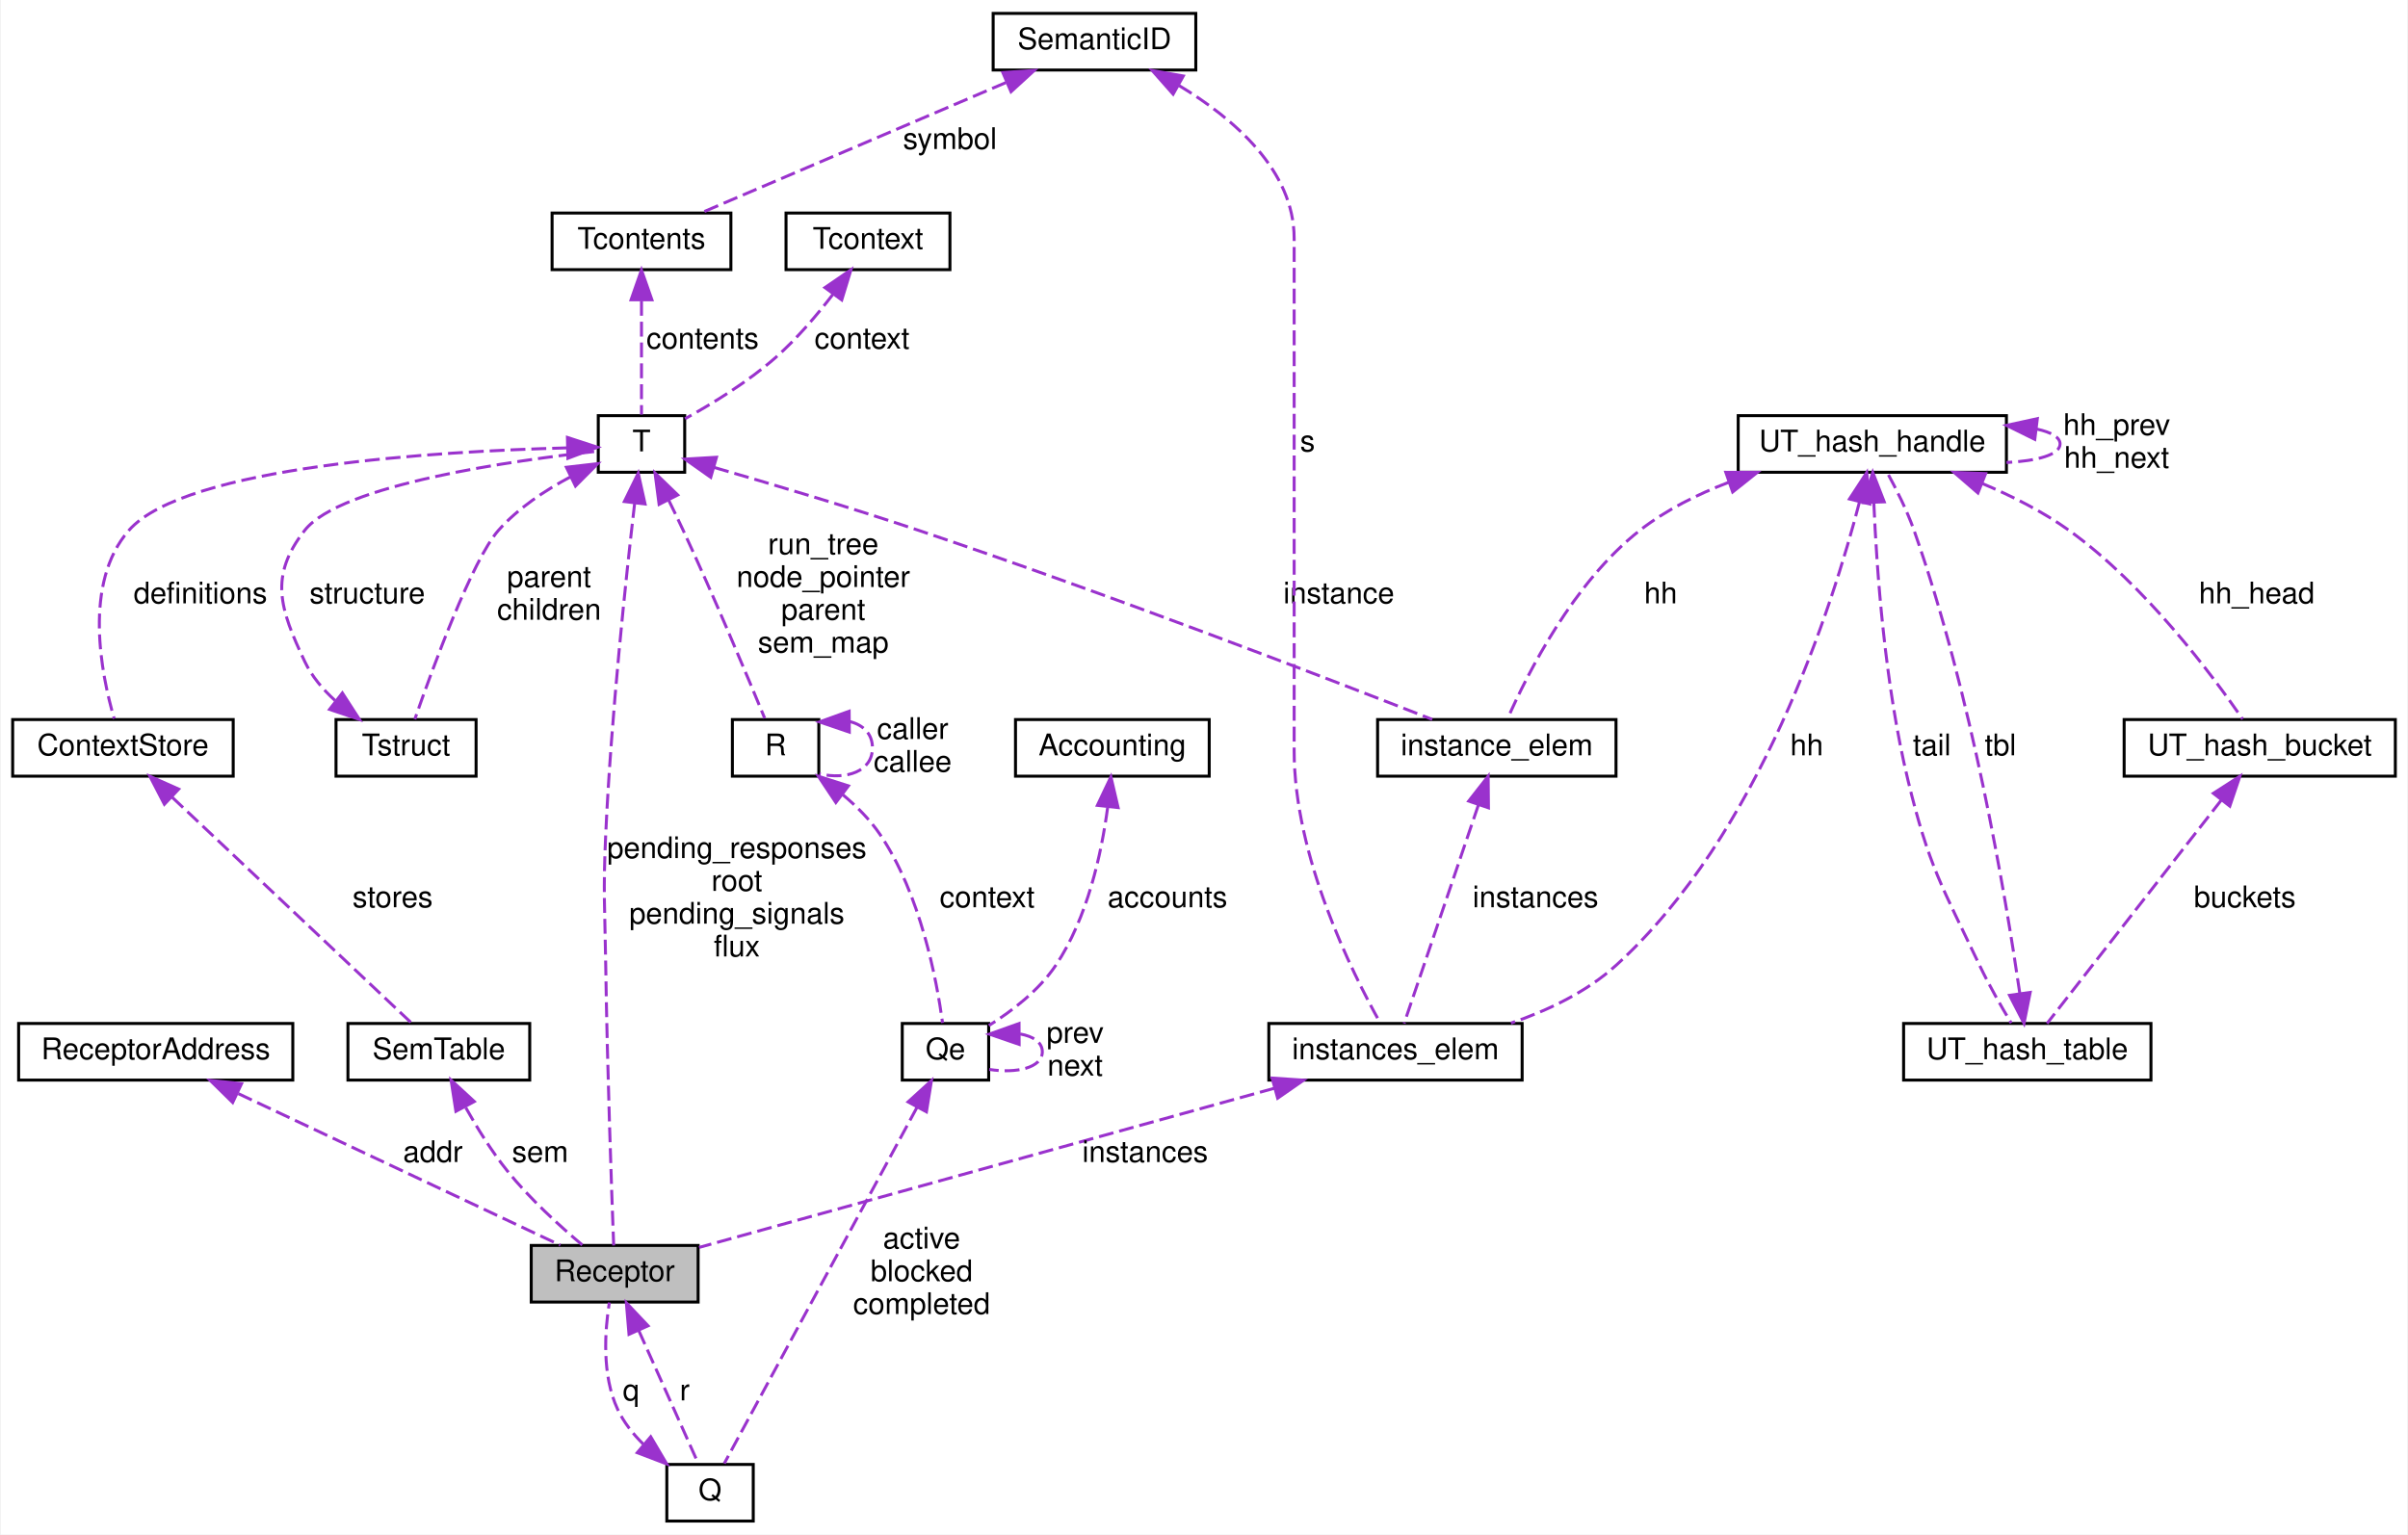
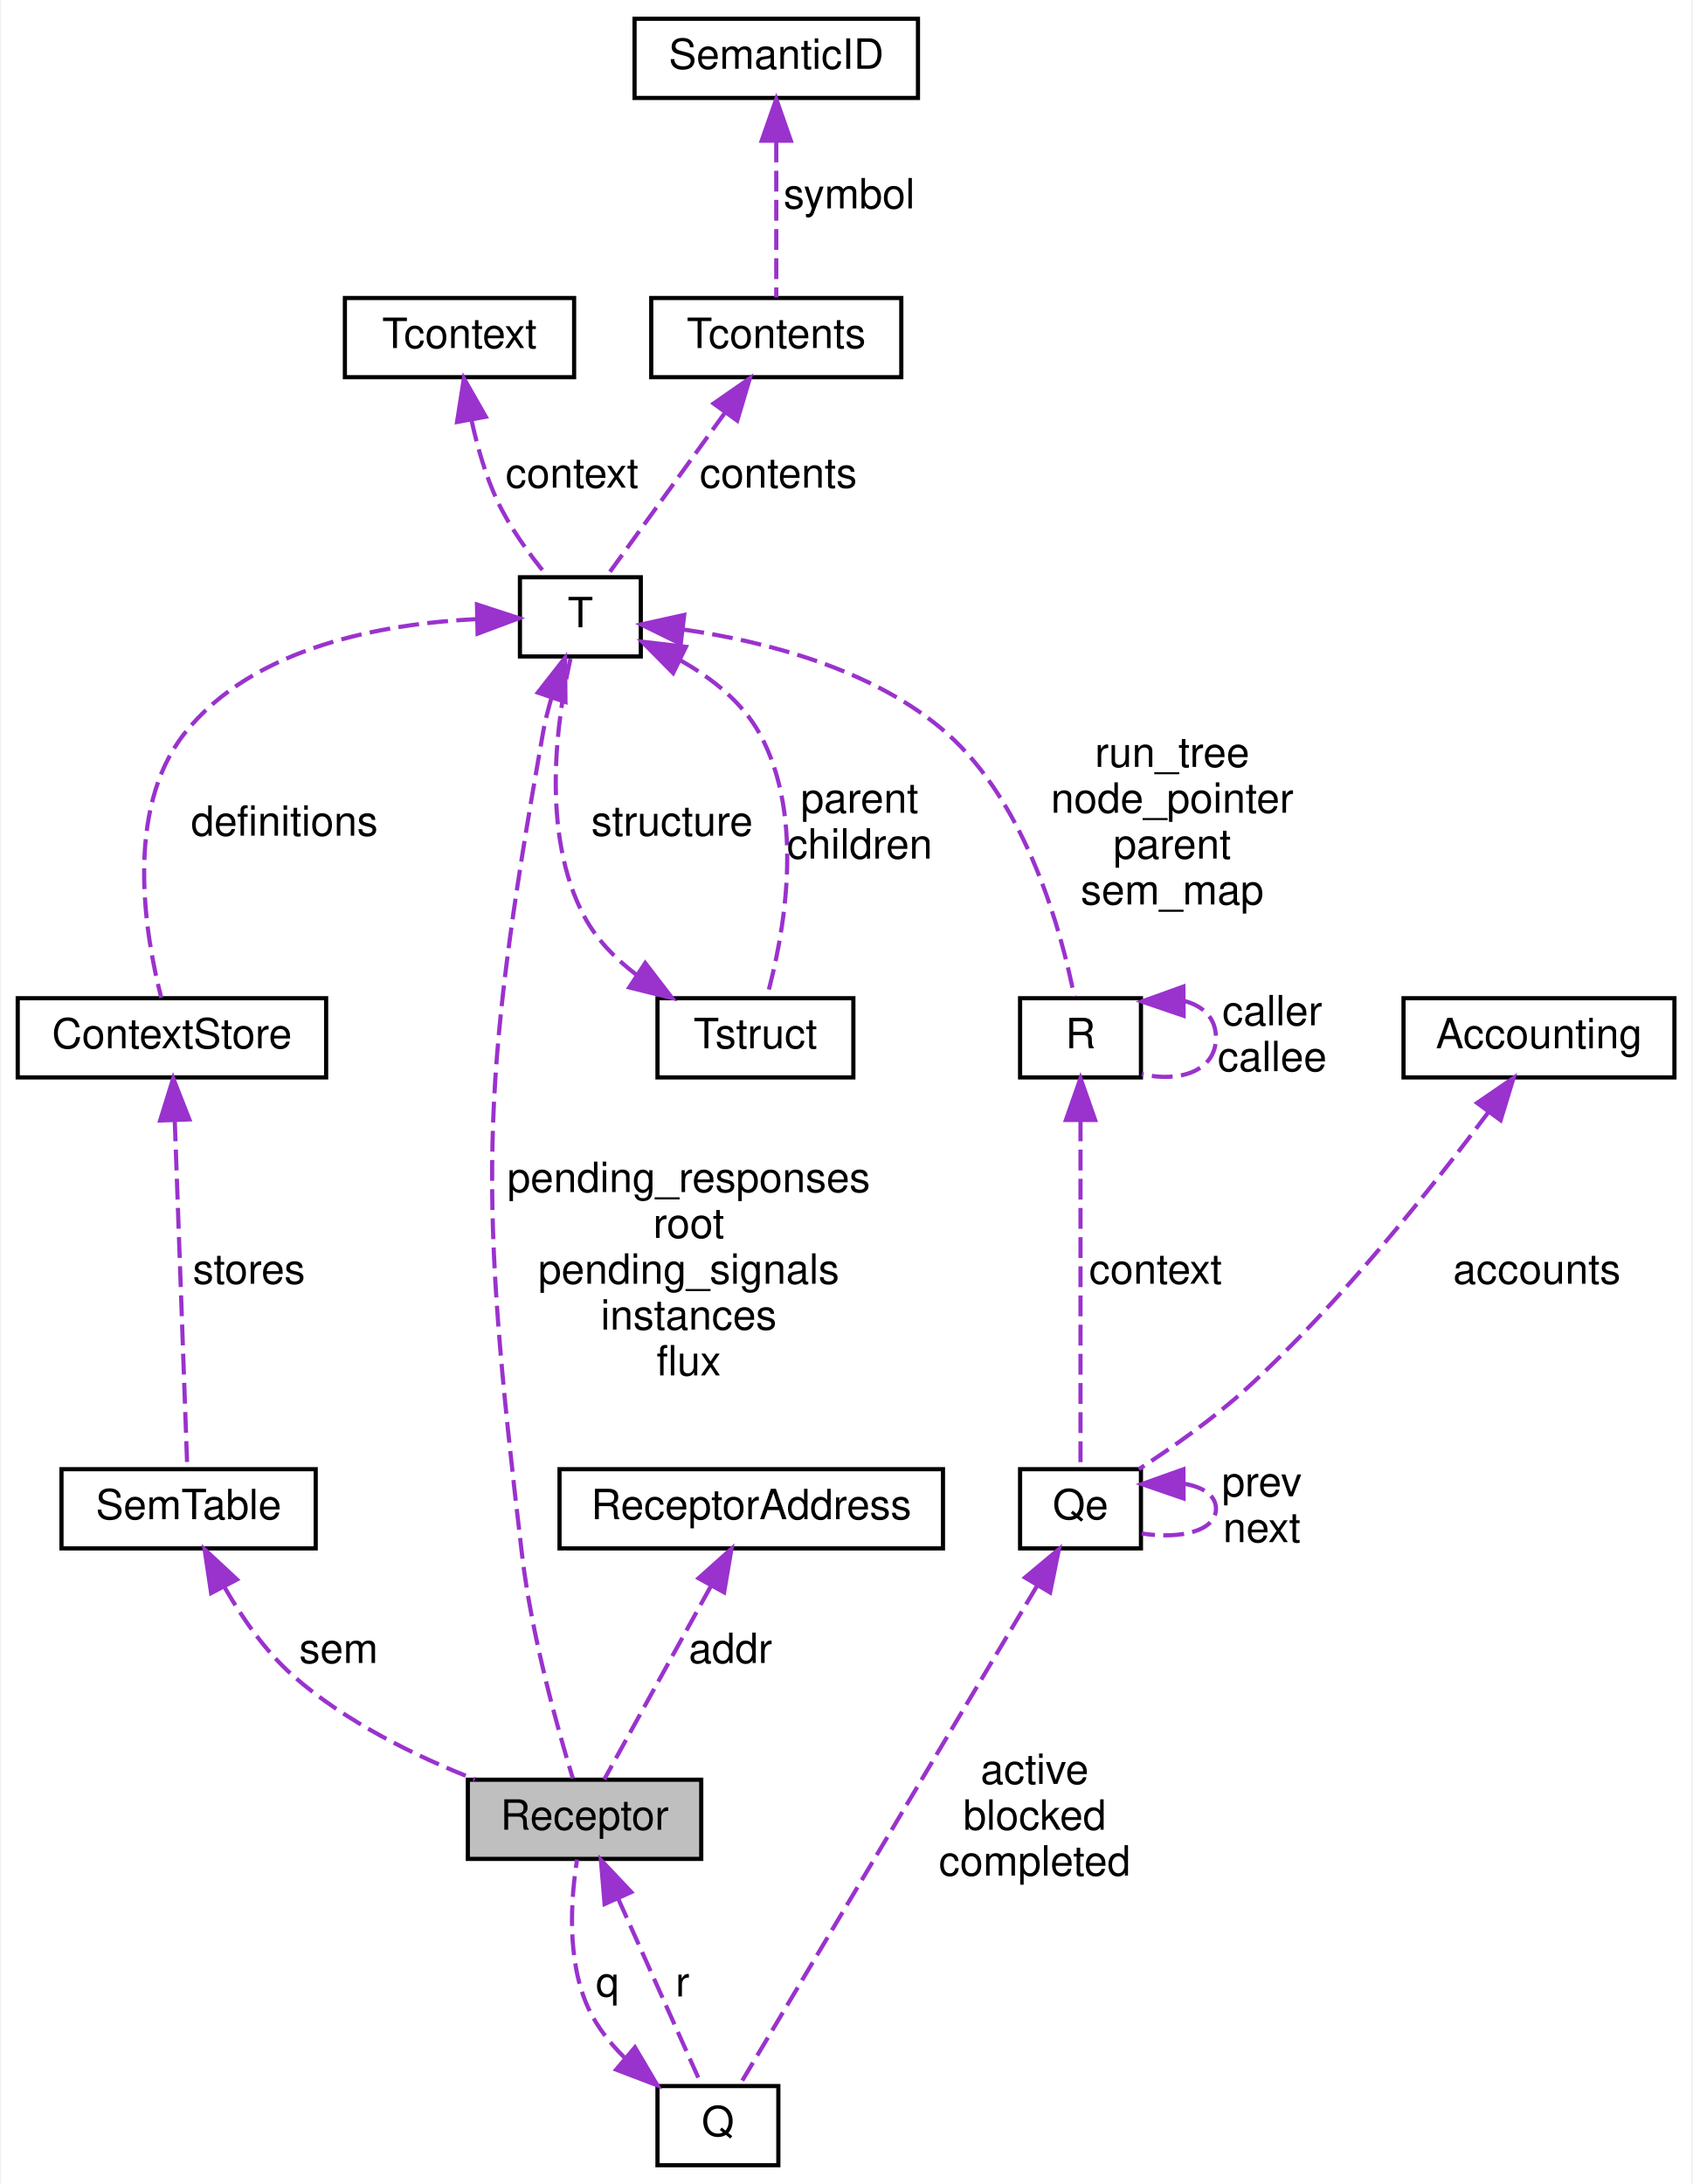
- <svg xmlns="http://www.w3.org/2000/svg" xmlns:xlink="http://www.w3.org/1999/xlink" width="808pt" height="515pt" viewBox="0.00 0.00 807.50 515.00">
-   <g id="graph0" class="graph" transform="scale(1 1) rotate(0) translate(4 511)">
-     <polygon fill="white" stroke="none" points="-4,4 -4,-511 803.5,-511 803.5,4 -4,4" />
+ <svg xmlns="http://www.w3.org/2000/svg" xmlns:xlink="http://www.w3.org/1999/xlink" width="406pt" height="524pt" viewBox="0.00 0.00 405.50 524.00">
+   <g id="graph0" class="graph" transform="scale(1 1) rotate(0) translate(4 520)">
+     <polygon fill="white" stroke="none" points="-4,4 -4,-520 401.5,-520 401.5,4 -4,4" />
    <g id="node1" class="node">
-       <polygon fill="#bfbfbf" stroke="black" points="174,-74 174,-93 230,-93 230,-74 174,-74" />
-       <text text-anchor="middle" x="202" y="-81" font-family="Helvetica,sans-Serif" font-size="10.00">Receptor</text>
-     </g>
-     <g id="node15" class="node">
-       <g id="a_node15">
+       <polygon fill="#bfbfbf" stroke="black" points="108,-74 108,-93 164,-93 164,-74 108,-74" />
+       <text text-anchor="middle" x="136" y="-81" font-family="Helvetica,sans-Serif" font-size="10.00">Receptor</text>
+     </g>
+     <g id="node10" class="node">
+       <g id="a_node10">
        <a xlink:href="structQ.html" target="_top" xlink:title="Q">
-           <polygon fill="white" stroke="black" points="219.5,-0.5 219.5,-19.5 248.5,-19.5 248.5,-0.5 219.5,-0.5" />
-           <text text-anchor="middle" x="234" y="-7.5" font-family="Helvetica,sans-Serif" font-size="10.00">Q</text>
-         </a>
-       </g>
-     </g>
-     <g id="edge28" class="edge">
-       <path fill="none" stroke="#9a32cd" stroke-dasharray="5,2" d="M210.088,-64.429C216.466,-50.178 225.086,-30.917 230.044,-19.839" />
-       <polygon fill="#9a32cd" stroke="#9a32cd" points="206.814,-63.175 205.924,-73.733 213.204,-66.035 206.814,-63.175" />
-       <text text-anchor="middle" x="225.5" y="-41" font-family="Helvetica,sans-Serif" font-size="10.00"> r</text>
+           <polygon fill="white" stroke="black" points="153.5,-0.5 153.5,-19.5 182.5,-19.5 182.5,-0.5 153.5,-0.5" />
+           <text text-anchor="middle" x="168" y="-7.5" font-family="Helvetica,sans-Serif" font-size="10.00">Q</text>
+         </a>
+       </g>
+     </g>
+     <g id="edge17" class="edge">
+       <path fill="none" stroke="#9a32cd" stroke-dasharray="5,2" d="M144.088,-64.429C150.466,-50.178 159.086,-30.917 164.044,-19.839" />
+       <polygon fill="#9a32cd" stroke="#9a32cd" points="140.814,-63.175 139.924,-73.733 147.204,-66.035 140.814,-63.175" />
+       <text text-anchor="middle" x="159.5" y="-41" font-family="Helvetica,sans-Serif" font-size="10.00"> r</text>
    </g>
    <g id="node2" class="node">
      <g id="a_node2">
        <a xlink:href="structReceptorAddress.html" target="_top" xlink:title="ReceptorAddress">
-           <polygon fill="white" stroke="black" points="2,-148.5 2,-167.5 94,-167.5 94,-148.5 2,-148.5" />
-           <text text-anchor="middle" x="48" y="-155.5" font-family="Helvetica,sans-Serif" font-size="10.00">ReceptorAddress</text>
+           <polygon fill="white" stroke="black" points="130,-148.5 130,-167.5 222,-167.5 222,-148.5 130,-148.5" />
+           <text text-anchor="middle" x="176" y="-155.5" font-family="Helvetica,sans-Serif" font-size="10.00">ReceptorAddress</text>
        </a>
      </g>
    </g>
    <g id="edge1" class="edge">
-       <path fill="none" stroke="#9a32cd" stroke-dasharray="5,2" d="M75.718,-143.951C107.008,-129.22 157.023,-105.674 183.753,-93.09" />
-       <polygon fill="#9a32cd" stroke="#9a32cd" points="73.827,-140.973 66.271,-148.399 76.809,-147.306 73.827,-140.973" />
-       <text text-anchor="middle" x="141" y="-121" font-family="Helvetica,sans-Serif" font-size="10.00"> addr</text>
+       <path fill="none" stroke="#9a32cd" stroke-dasharray="5,2" d="M166.239,-139.308C158.146,-124.64 146.991,-104.421 140.739,-93.09" />
+       <polygon fill="#9a32cd" stroke="#9a32cd" points="163.359,-141.334 171.254,-148.399 169.488,-137.952 163.359,-141.334" />
+       <text text-anchor="middle" x="171" y="-121" font-family="Helvetica,sans-Serif" font-size="10.00"> addr</text>
    </g>
    <g id="node3" class="node">
      <g id="a_node3">
        <a xlink:href="structSemTable.html" target="_top" xlink:title="SemTable">
-           <polygon fill="white" stroke="black" points="112.5,-148.5 112.5,-167.5 173.5,-167.5 173.5,-148.5 112.5,-148.5" />
-           <text text-anchor="middle" x="143" y="-155.5" font-family="Helvetica,sans-Serif" font-size="10.00">SemTable</text>
+           <polygon fill="white" stroke="black" points="10.5,-148.5 10.5,-167.5 71.5,-167.5 71.5,-148.5 10.5,-148.5" />
+           <text text-anchor="middle" x="41" y="-155.5" font-family="Helvetica,sans-Serif" font-size="10.00">SemTable</text>
        </a>
      </g>
    </g>
    <g id="edge2" class="edge">
-       <path fill="none" stroke="#9a32cd" stroke-dasharray="5,2" d="M152.042,-139.241C155.925,-132.32 160.772,-124.504 166,-118 173.489,-108.684 183.553,-99.539 191.137,-93.163" />
-       <polygon fill="#9a32cd" stroke="#9a32cd" points="148.729,-138.015 147.11,-148.486 154.905,-141.31 148.729,-138.015" />
-       <text text-anchor="middle" x="177" y="-121" font-family="Helvetica,sans-Serif" font-size="10.00"> sem</text>
+       <path fill="none" stroke="#9a32cd" stroke-dasharray="5,2" d="M49.65,-139.129C53.822,-131.881 59.37,-123.857 66,-118 78.622,-106.85 95.607,-98.602 109.685,-93.08" />
+       <polygon fill="#9a32cd" stroke="#9a32cd" points="46.407,-137.776 44.842,-148.254 52.6,-141.039 46.407,-137.776" />
+       <text text-anchor="middle" x="77" y="-121" font-family="Helvetica,sans-Serif" font-size="10.00"> sem</text>
    </g>
    <g id="node4" class="node">
      <g id="a_node4">
        <a xlink:href="structContextStore.html" target="_top" xlink:title="ContextStore">
-           <polygon fill="white" stroke="black" points="0,-250.5 0,-269.5 74,-269.5 74,-250.5 0,-250.5" />
-           <text text-anchor="middle" x="37" y="-257.5" font-family="Helvetica,sans-Serif" font-size="10.00">ContextStore</text>
+           <polygon fill="white" stroke="black" points="0,-261.5 0,-280.5 74,-280.5 74,-261.5 0,-261.5" />
+           <text text-anchor="middle" x="37" y="-268.5" font-family="Helvetica,sans-Serif" font-size="10.00">ContextStore</text>
        </a>
      </g>
    </g>
    <g id="edge3" class="edge">
-       <path fill="none" stroke="#9a32cd" stroke-dasharray="5,2" d="M53.537,-243.399C76.212,-222.008 116.168,-184.313 133.985,-167.504" />
-       <polygon fill="#9a32cd" stroke="#9a32cd" points="50.91,-241.066 46.038,-250.474 55.713,-246.158 50.91,-241.066" />
-       <text text-anchor="middle" x="127.5" y="-206.5" font-family="Helvetica,sans-Serif" font-size="10.00"> stores</text>
+       <path fill="none" stroke="#9a32cd" stroke-dasharray="5,2" d="M37.678,-251.179C38.554,-226.865 40.043,-185.547 40.688,-167.67" />
+       <polygon fill="#9a32cd" stroke="#9a32cd" points="34.176,-251.17 37.314,-261.29 41.172,-251.423 34.176,-251.17" />
+       <text text-anchor="middle" x="55.5" y="-212" font-family="Helvetica,sans-Serif" font-size="10.00"> stores</text>
    </g>
    <g id="node5" class="node">
      <g id="a_node5">
        <a xlink:href="structT.html" target="_top" xlink:title="T">
-           <polygon fill="white" stroke="black" points="196.5,-352.5 196.5,-371.5 225.5,-371.5 225.5,-352.5 196.5,-352.5" />
-           <text text-anchor="middle" x="211" y="-359.5" font-family="Helvetica,sans-Serif" font-size="10.00">T</text>
-         </a>
-       </g>
-     </g>
-     <g id="edge29" class="edge">
-       <path fill="none" stroke="#9a32cd" stroke-dasharray="5,2" d="M208.713,-342.166C205.772,-316.913 200.827,-270.661 199,-231 198.1,-211.465 198.714,-206.553 199,-187 199.51,-152.11 200.998,-110.562 201.667,-93.002" />
-       <polygon fill="#9a32cd" stroke="#9a32cd" points="205.249,-342.675 209.905,-352.192 212.2,-341.849 205.249,-342.675" />
-       <text text-anchor="middle" x="243" y="-223" font-family="Helvetica,sans-Serif" font-size="10.00"> pending_responses</text>
-       <text text-anchor="middle" x="243" y="-212" font-family="Helvetica,sans-Serif" font-size="10.00">root</text>
-       <text text-anchor="middle" x="243" y="-201" font-family="Helvetica,sans-Serif" font-size="10.00">pending_signals</text>
-       <text text-anchor="middle" x="243" y="-190" font-family="Helvetica,sans-Serif" font-size="10.00">flux</text>
+           <polygon fill="white" stroke="black" points="120.5,-362.5 120.5,-381.5 149.5,-381.5 149.5,-362.5 120.5,-362.5" />
+           <text text-anchor="middle" x="135" y="-369.5" font-family="Helvetica,sans-Serif" font-size="10.00">T</text>
+         </a>
+       </g>
+     </g>
+     <g id="edge18" class="edge">
+       <path fill="none" stroke="#9a32cd" stroke-dasharray="5,2" d="M128.073,-352.594C127.234,-349.751 126.499,-346.822 126,-344 110.737,-257.756 110.709,-233.977 121,-147 123.308,-127.497 129.532,-105.269 133.197,-93.282" />
+       <polygon fill="#9a32cd" stroke="#9a32cd" points="124.796,-353.828 131.327,-362.171 131.424,-351.576 124.796,-353.828" />
+       <text text-anchor="middle" x="161" y="-234" font-family="Helvetica,sans-Serif" font-size="10.00"> pending_responses</text>
+       <text text-anchor="middle" x="161" y="-223" font-family="Helvetica,sans-Serif" font-size="10.00">root</text>
+       <text text-anchor="middle" x="161" y="-212" font-family="Helvetica,sans-Serif" font-size="10.00">pending_signals</text>
+       <text text-anchor="middle" x="161" y="-201" font-family="Helvetica,sans-Serif" font-size="10.00">instances</text>
+       <text text-anchor="middle" x="161" y="-190" font-family="Helvetica,sans-Serif" font-size="10.00">flux</text>
    </g>
    <g id="edge4" class="edge">
-       <path fill="none" stroke="#9a32cd" stroke-dasharray="5,2" d="M186.034,-360.682C143.055,-359.553 57.872,-354.578 39,-333 23.523,-315.304 29.699,-284.769 34.072,-269.796" />
-       <polygon fill="#9a32cd" stroke="#9a32cd" points="186.155,-364.185 196.227,-360.897 186.303,-357.186 186.155,-364.185" />
-       <text text-anchor="middle" x="63" y="-308.5" font-family="Helvetica,sans-Serif" font-size="10.00"> definitions</text>
+       <path fill="none" stroke="#9a32cd" stroke-dasharray="5,2" d="M110.226,-371.464C88.033,-370.403 56.515,-364.942 40,-344 25.435,-325.532 30.645,-295.359 34.44,-280.632" />
+       <polygon fill="#9a32cd" stroke="#9a32cd" points="110.191,-374.964 120.264,-371.68 110.342,-367.966 110.191,-374.964" />
+       <text text-anchor="middle" x="64" y="-319.5" font-family="Helvetica,sans-Serif" font-size="10.00"> definitions</text>
    </g>
    <g id="node6" class="node">
      <g id="a_node6">
        <a xlink:href="structTstruct.html" target="_top" xlink:title="Tstruct">
-           <polygon fill="white" stroke="black" points="108.5,-250.5 108.5,-269.5 155.5,-269.5 155.5,-250.5 108.5,-250.5" />
-           <text text-anchor="middle" x="132" y="-257.5" font-family="Helvetica,sans-Serif" font-size="10.00">Tstruct</text>
+           <polygon fill="white" stroke="black" points="153.5,-261.5 153.5,-280.5 200.5,-280.5 200.5,-261.5 153.5,-261.5" />
+           <text text-anchor="middle" x="177" y="-268.5" font-family="Helvetica,sans-Serif" font-size="10.00">Tstruct</text>
        </a>
      </g>
    </g>
    <g id="edge6" class="edge">
-       <path fill="none" stroke="#9a32cd" stroke-dasharray="5,2" d="M187.159,-350.946C178.674,-346.446 169.598,-340.453 163,-333 154.204,-323.065 140.822,-286.49 134.943,-269.624" />
-       <polygon fill="#9a32cd" stroke="#9a32cd" points="185.799,-354.176 196.324,-355.39 188.853,-347.878 185.799,-354.176" />
-       <text text-anchor="middle" x="180" y="-314" font-family="Helvetica,sans-Serif" font-size="10.00"> parent</text>
-       <text text-anchor="middle" x="180" y="-303" font-family="Helvetica,sans-Serif" font-size="10.00">children</text>
-     </g>
-     <g id="node14" class="node">
-       <g id="a_node14">
-         <a xlink:href="structinstance__elem.html" target="_top" xlink:title="instance_elem">
-           <polygon fill="white" stroke="black" points="458,-250.5 458,-269.5 538,-269.5 538,-250.5 458,-250.5" />
-           <text text-anchor="middle" x="498" y="-257.5" font-family="Helvetica,sans-Serif" font-size="10.00">instance_elem</text>
-         </a>
-       </g>
-     </g>
-     <g id="edge19" class="edge">
-       <path fill="none" stroke="#9a32cd" stroke-dasharray="5,2" d="M235.432,-354.1C254.266,-348.671 280.909,-340.752 304,-333 367.176,-311.79 440.658,-283.513 476.339,-269.548" />
-       <polygon fill="#9a32cd" stroke="#9a32cd" points="234.239,-350.801 225.587,-356.916 236.164,-357.531 234.239,-350.801" />
-       <text text-anchor="middle" x="445" y="-308.5" font-family="Helvetica,sans-Serif" font-size="10.00"> instance</text>
-     </g>
-     <g id="node17" class="node">
-       <g id="a_node17">
+       <path fill="none" stroke="#9a32cd" stroke-dasharray="5,2" d="M159.045,-361.536C166.474,-357.34 173.801,-351.594 178,-344 189.251,-323.651 183.625,-294.863 179.707,-280.642" />
+       <polygon fill="#9a32cd" stroke="#9a32cd" points="157.258,-358.513 149.807,-366.045 160.329,-364.804 157.258,-358.513" />
+       <text text-anchor="middle" x="202" y="-325" font-family="Helvetica,sans-Serif" font-size="10.00"> parent</text>
+       <text text-anchor="middle" x="202" y="-314" font-family="Helvetica,sans-Serif" font-size="10.00">children</text>
+     </g>
+     <g id="node12" class="node">
+       <g id="a_node12">
        <a xlink:href="structR.html" target="_top" xlink:title="R">
-           <polygon fill="white" stroke="black" points="241.5,-250.5 241.5,-269.5 270.5,-269.5 270.5,-250.5 241.5,-250.5" />
-           <text text-anchor="middle" x="256" y="-257.5" font-family="Helvetica,sans-Serif" font-size="10.00">R</text>
-         </a>
-       </g>
-     </g>
-     <g id="edge26" class="edge">
-       <path fill="none" stroke="#9a32cd" stroke-dasharray="5,2" d="M220.19,-342.999C221.825,-339.689 223.488,-336.253 225,-333 235.44,-310.539 246.704,-283.623 252.344,-269.94" />
-       <polygon fill="#9a32cd" stroke="#9a32cd" points="216.911,-341.729 215.544,-352.235 223.164,-344.874 216.911,-341.729" />
-       <text text-anchor="middle" x="272" y="-325" font-family="Helvetica,sans-Serif" font-size="10.00"> run_tree</text>
-       <text text-anchor="middle" x="272" y="-314" font-family="Helvetica,sans-Serif" font-size="10.00">node_pointer</text>
-       <text text-anchor="middle" x="272" y="-303" font-family="Helvetica,sans-Serif" font-size="10.00">parent</text>
-       <text text-anchor="middle" x="272" y="-292" font-family="Helvetica,sans-Serif" font-size="10.00">sem_map</text>
+           <polygon fill="white" stroke="black" points="240.5,-261.5 240.5,-280.5 269.5,-280.5 269.5,-261.5 240.5,-261.5" />
+           <text text-anchor="middle" x="255" y="-268.5" font-family="Helvetica,sans-Serif" font-size="10.00">R</text>
+         </a>
+       </g>
+     </g>
+     <g id="edge15" class="edge">
+       <path fill="none" stroke="#9a32cd" stroke-dasharray="5,2" d="M159.724,-368.956C179.022,-366.168 205.422,-359.578 223,-344 242.246,-326.944 250.482,-296.109 253.5,-280.931" />
+       <polygon fill="#9a32cd" stroke="#9a32cd" points="159.081,-365.508 149.569,-370.172 159.914,-372.458 159.081,-365.508" />
+       <text text-anchor="middle" x="277" y="-336" font-family="Helvetica,sans-Serif" font-size="10.00"> run_tree</text>
+       <text text-anchor="middle" x="277" y="-325" font-family="Helvetica,sans-Serif" font-size="10.00">node_pointer</text>
+       <text text-anchor="middle" x="277" y="-314" font-family="Helvetica,sans-Serif" font-size="10.00">parent</text>
+       <text text-anchor="middle" x="277" y="-303" font-family="Helvetica,sans-Serif" font-size="10.00">sem_map</text>
    </g>
    <g id="edge5" class="edge">
-       <path fill="none" stroke="#9a32cd" stroke-dasharray="5,2" d="M108.181,-275.899C104.058,-279.639 100.347,-284.027 98,-289 89.654,-306.685 85.949,-317.599 98,-333 110.081,-348.44 168.745,-356.559 196.452,-359.585" />
-       <polygon fill="#9a32cd" stroke="#9a32cd" points="110.629,-278.429 116.369,-269.524 106.329,-272.906 110.629,-278.429" />
-       <text text-anchor="middle" x="119" y="-308.5" font-family="Helvetica,sans-Serif" font-size="10.00"> structure</text>
+       <path fill="none" stroke="#9a32cd" stroke-dasharray="5,2" d="M148.404,-286.167C143.433,-289.958 138.926,-294.551 136,-300 125.268,-319.983 129.447,-347.919 132.646,-362.053" />
+       <polygon fill="#9a32cd" stroke="#9a32cd" points="150.558,-288.941 157.012,-280.538 146.727,-283.082 150.558,-288.941" />
+       <text text-anchor="middle" x="157" y="-319.5" font-family="Helvetica,sans-Serif" font-size="10.00"> structure</text>
    </g>
    <g id="node7" class="node">
      <g id="a_node7">
        <a xlink:href="structTcontext.html" target="_top" xlink:title="Tcontext">
-           <polygon fill="white" stroke="black" points="259.5,-420.5 259.5,-439.5 314.5,-439.5 314.5,-420.5 259.5,-420.5" />
-           <text text-anchor="middle" x="287" y="-427.5" font-family="Helvetica,sans-Serif" font-size="10.00">Tcontext</text>
+           <polygon fill="white" stroke="black" points="78.5,-429.5 78.5,-448.5 133.5,-448.5 133.5,-429.5 78.5,-429.5" />
+           <text text-anchor="middle" x="106" y="-436.5" font-family="Helvetica,sans-Serif" font-size="10.00">Tcontext</text>
        </a>
      </g>
    </g>
    <g id="edge7" class="edge">
-       <path fill="none" stroke="#9a32cd" stroke-dasharray="5,2" d="M275.273,-412.263C269.877,-405.229 263.101,-397.248 256,-391 246.743,-382.856 234.847,-375.566 225.612,-370.467" />
-       <polygon fill="#9a32cd" stroke="#9a32cd" points="272.552,-414.472 281.29,-420.464 278.196,-410.331 272.552,-414.472" />
-       <text text-anchor="middle" x="285" y="-394" font-family="Helvetica,sans-Serif" font-size="10.00"> context</text>
+       <path fill="none" stroke="#9a32cd" stroke-dasharray="5,2" d="M108.927,-418.989C110.295,-412.757 112.25,-405.918 115,-400 118.049,-393.44 122.836,-386.901 126.963,-381.901" />
+       <polygon fill="#9a32cd" stroke="#9a32cd" points="105.412,-418.752 107.052,-429.219 112.298,-420.014 105.412,-418.752" />
+       <text text-anchor="middle" x="133" y="-403" font-family="Helvetica,sans-Serif" font-size="10.00"> context</text>
    </g>
    <g id="node8" class="node">
      <g id="a_node8">
        <a xlink:href="structTcontents.html" target="_top" xlink:title="Tcontents">
-           <polygon fill="white" stroke="black" points="181,-420.5 181,-439.5 241,-439.5 241,-420.5 181,-420.5" />
-           <text text-anchor="middle" x="211" y="-427.5" font-family="Helvetica,sans-Serif" font-size="10.00">Tcontents</text>
+           <polygon fill="white" stroke="black" points="152,-429.5 152,-448.5 212,-448.5 212,-429.5 152,-429.5" />
+           <text text-anchor="middle" x="182" y="-436.5" font-family="Helvetica,sans-Serif" font-size="10.00">Tcontents</text>
        </a>
      </g>
    </g>
    <g id="edge8" class="edge">
-       <path fill="none" stroke="#9a32cd" stroke-dasharray="5,2" d="M211,-410.041C211,-397.472 211,-381.563 211,-371.841" />
-       <polygon fill="#9a32cd" stroke="#9a32cd" points="207.5,-410.372 211,-420.372 214.5,-410.372 207.5,-410.372" />
-       <text text-anchor="middle" x="231.5" y="-394" font-family="Helvetica,sans-Serif" font-size="10.00"> contents</text>
+       <path fill="none" stroke="#9a32cd" stroke-dasharray="5,2" d="M169.638,-420.904C160.505,-408.273 148.452,-391.604 141.238,-381.627" />
+       <polygon fill="#9a32cd" stroke="#9a32cd" points="166.966,-423.181 175.661,-429.234 172.638,-419.079 166.966,-423.181" />
+       <text text-anchor="middle" x="182.5" y="-403" font-family="Helvetica,sans-Serif" font-size="10.00"> contents</text>
    </g>
    <g id="node9" class="node">
      <g id="a_node9">
        <a xlink:href="structSemanticID.html" target="_top" xlink:title="SemanticID">
-           <polygon fill="white" stroke="black" points="329,-487.5 329,-506.5 397,-506.5 397,-487.5 329,-487.5" />
-           <text text-anchor="middle" x="363" y="-494.5" font-family="Helvetica,sans-Serif" font-size="10.00">SemanticID</text>
+           <polygon fill="white" stroke="black" points="148,-496.5 148,-515.5 216,-515.5 216,-496.5 148,-496.5" />
+           <text text-anchor="middle" x="182" y="-503.5" font-family="Helvetica,sans-Serif" font-size="10.00">SemanticID</text>
        </a>
      </g>
    </g>
    <g id="edge9" class="edge">
-       <path fill="none" stroke="#9a32cd" stroke-dasharray="5,2" d="M333.257,-483.281C303.155,-470.409 257.429,-450.855 231.268,-439.667" />
-       <polygon fill="#9a32cd" stroke="#9a32cd" points="332.245,-486.655 342.816,-487.369 334.997,-480.218 332.245,-486.655" />
-       <text text-anchor="middle" x="314.5" y="-461" font-family="Helvetica,sans-Serif" font-size="10.00"> symbol</text>
-     </g>
-     <g id="node10" class="node">
-       <g id="a_node10">
-         <a xlink:href="structinstances__elem.html" target="_top" xlink:title="instances_elem">
-           <polygon fill="white" stroke="black" points="421.5,-148.5 421.5,-167.5 506.5,-167.5 506.5,-148.5 421.5,-148.5" />
-           <text text-anchor="middle" x="464" y="-155.5" font-family="Helvetica,sans-Serif" font-size="10.00">instances_elem</text>
-         </a>
-       </g>
-     </g>
-     <g id="edge20" class="edge">
-       <path fill="none" stroke="#9a32cd" stroke-dasharray="5,2" d="M391.355,-482.304C409.631,-471.286 430,-453.876 430,-431 430,-431 430,-431 430,-259 430,-223.609 449.325,-184.744 458.836,-167.758" />
-       <polygon fill="#9a32cd" stroke="#9a32cd" points="389.39,-479.393 382.379,-487.336 392.813,-485.498 389.39,-479.393" />
-       <text text-anchor="middle" x="434.5" y="-359.5" font-family="Helvetica,sans-Serif" font-size="10.00"> s</text>
+       <path fill="none" stroke="#9a32cd" stroke-dasharray="5,2" d="M182,-486.037C182,-473.67 182,-458.12 182,-448.627" />
+       <polygon fill="#9a32cd" stroke="#9a32cd" points="178.5,-486.234 182,-496.234 185.5,-486.234 178.5,-486.234" />
+       <text text-anchor="middle" x="199.5" y="-470" font-family="Helvetica,sans-Serif" font-size="10.00"> symbol</text>
    </g>
    <g id="edge10" class="edge">
-       <path fill="none" stroke="#9a32cd" stroke-dasharray="5,2" d="M423.327,-145.745C369.744,-130.918 276.868,-105.217 230.315,-92.335" />
-       <polygon fill="#9a32cd" stroke="#9a32cd" points="422.604,-149.176 433.175,-148.47 424.47,-142.43 422.604,-149.176" />
-       <text text-anchor="middle" x="380" y="-121" font-family="Helvetica,sans-Serif" font-size="10.00"> instances</text>
+       <path fill="none" stroke="#9a32cd" stroke-dasharray="5,2" d="M145.587,-26.33C142.126,-29.75 139.032,-33.666 137,-38 131.621,-49.475 132.723,-64.51 134.21,-73.835" />
+       <polygon fill="#9a32cd" stroke="#9a32cd" points="148.097,-28.793 153.48,-19.667 143.581,-23.444 148.097,-28.793" />
+       <text text-anchor="middle" x="141.5" y="-41" font-family="Helvetica,sans-Serif" font-size="10.00"> q</text>
    </g>
    <g id="node11" class="node">
      <g id="a_node11">
-         <a xlink:href="structUT__hash__handle.html" target="_top" xlink:title="UT_hash_handle">
-           <polygon fill="white" stroke="black" points="579,-352.5 579,-371.5 669,-371.5 669,-352.5 579,-352.5" />
-           <text text-anchor="middle" x="624" y="-359.5" font-family="Helvetica,sans-Serif" font-size="10.00">UT_hash_handle</text>
+         <a xlink:href="structQe.html" target="_top" xlink:title="Qe">
+           <polygon fill="white" stroke="black" points="240.5,-148.5 240.5,-167.5 269.5,-167.5 269.5,-148.5 240.5,-148.5" />
+           <text text-anchor="middle" x="255" y="-155.5" font-family="Helvetica,sans-Serif" font-size="10.00">Qe</text>
        </a>
      </g>
    </g>
    <g id="edge11" class="edge">
-       <path fill="none" stroke="#9a32cd" stroke-dasharray="5,2" d="M619.704,-342.567C610.614,-307.484 586.194,-230.718 538,-187 528.131,-178.048 515.117,-171.86 502.758,-167.626" />
-       <polygon fill="#9a32cd" stroke="#9a32cd" points="616.336,-343.527 622.128,-352.399 623.133,-341.852 616.336,-343.527" />
-       <text text-anchor="middle" x="602" y="-257.5" font-family="Helvetica,sans-Serif" font-size="10.00"> hh</text>
+       <path fill="none" stroke="#9a32cd" stroke-dasharray="5,2" d="M244.49,-139.362C225.767,-107.942 187.291,-43.373 173.265,-19.835" />
+       <polygon fill="#9a32cd" stroke="#9a32cd" points="241.693,-141.505 249.818,-148.304 247.706,-137.922 241.693,-141.505" />
+       <text text-anchor="middle" x="244" y="-92" font-family="Helvetica,sans-Serif" font-size="10.00"> active</text>
+       <text text-anchor="middle" x="244" y="-81" font-family="Helvetica,sans-Serif" font-size="10.00">blocked</text>
+       <text text-anchor="middle" x="244" y="-70" font-family="Helvetica,sans-Serif" font-size="10.00">completed</text>
    </g>
    <g id="edge12" class="edge">
-       <path fill="none" stroke="#9a32cd" stroke-dasharray="5,2" d="M679.264,-366.98C684.026,-365.922 687,-364.262 687,-362 687,-358.381 679.386,-356.303 669.02,-355.765" />
-       <polygon fill="#9a32cd" stroke="#9a32cd" points="678.521,-363.545 669.02,-368.235 679.372,-370.493 678.521,-363.545" />
-       <text text-anchor="middle" x="706" y="-365" font-family="Helvetica,sans-Serif" font-size="10.00"> hh_prev</text>
-       <text text-anchor="middle" x="706" y="-354" font-family="Helvetica,sans-Serif" font-size="10.00">hh_next</text>
-     </g>
-     <g id="node12" class="node">
-       <g id="a_node12">
-         <a xlink:href="structUT__hash__table.html" target="_top" xlink:title="UT_hash_table">
-           <polygon fill="white" stroke="black" points="634.5,-148.5 634.5,-167.5 717.5,-167.5 717.5,-148.5 634.5,-148.5" />
-           <text text-anchor="middle" x="676" y="-155.5" font-family="Helvetica,sans-Serif" font-size="10.00">UT_hash_table</text>
-         </a>
-       </g>
-     </g>
-     <g id="edge16" class="edge">
-       <path fill="none" stroke="#9a32cd" stroke-dasharray="5,2" d="M624.508,-342.298C625.459,-319.85 628.186,-281.205 636,-249 642.967,-220.285 647.301,-213.68 660,-187 663.176,-180.327 667.331,-173.091 670.61,-167.647" />
-       <polygon fill="#9a32cd" stroke="#9a32cd" points="621.005,-342.324 624.155,-352.44 628.001,-342.568 621.005,-342.324" />
-       <text text-anchor="middle" x="644" y="-257.5" font-family="Helvetica,sans-Serif" font-size="10.00"> tail</text>
+       <path fill="none" stroke="#9a32cd" stroke-dasharray="5,2" d="M280.048,-163.981C284.441,-163.187 287.5,-161.194 287.5,-158 287.5,-152.621 278.824,-150.646 269.706,-152.075" />
+       <polygon fill="#9a32cd" stroke="#9a32cd" points="279.725,-160.48 269.706,-163.925 279.687,-167.479 279.725,-160.48" />
+       <text text-anchor="middle" x="298.5" y="-161" font-family="Helvetica,sans-Serif" font-size="10.00"> prev</text>
+       <text text-anchor="middle" x="298.5" y="-150" font-family="Helvetica,sans-Serif" font-size="10.00">next</text>
+     </g>
+     <g id="edge13" class="edge">
+       <path fill="none" stroke="#9a32cd" stroke-dasharray="5,2" d="M255,-251.179C255,-226.865 255,-185.547 255,-167.67" />
+       <polygon fill="#9a32cd" stroke="#9a32cd" points="251.5,-251.29 255,-261.29 258.5,-251.29 251.5,-251.29" />
+       <text text-anchor="middle" x="273" y="-212" font-family="Helvetica,sans-Serif" font-size="10.00"> context</text>
+     </g>
+     <g id="edge14" class="edge">
+       <path fill="none" stroke="#9a32cd" stroke-dasharray="5,2" d="M280.048,-279.796C284.441,-278.629 287.5,-275.697 287.5,-271 287.5,-263.09 278.824,-260.185 269.706,-262.286" />
+       <polygon fill="#9a32cd" stroke="#9a32cd" points="279.734,-276.293 269.706,-279.714 279.678,-283.293 279.734,-276.293" />
+       <text text-anchor="middle" x="301" y="-274" font-family="Helvetica,sans-Serif" font-size="10.00"> caller</text>
+       <text text-anchor="middle" x="301" y="-263" font-family="Helvetica,sans-Serif" font-size="10.00">callee</text>
    </g>
    <g id="node13" class="node">
      <g id="a_node13">
-         <a xlink:href="structUT__hash__bucket.html" target="_top" xlink:title="UT_hash_bucket">
-           <polygon fill="white" stroke="black" points="708.5,-250.5 708.5,-269.5 799.5,-269.5 799.5,-250.5 708.5,-250.5" />
-           <text text-anchor="middle" x="754" y="-257.5" font-family="Helvetica,sans-Serif" font-size="10.00">UT_hash_bucket</text>
-         </a>
-       </g>
-     </g>
-     <g id="edge15" class="edge">
-       <path fill="none" stroke="#9a32cd" stroke-dasharray="5,2" d="M660.762,-348.782C670.728,-344.59 681.189,-339.326 690,-333 715.541,-314.662 738.084,-284.428 748.258,-269.66" />
-       <polygon fill="#9a32cd" stroke="#9a32cd" points="659.441,-345.541 651.428,-352.472 662.015,-352.05 659.441,-345.541" />
-       <text text-anchor="middle" x="753" y="-308.5" font-family="Helvetica,sans-Serif" font-size="10.00"> hh_head</text>
-     </g>
-     <g id="edge18" class="edge">
-       <path fill="none" stroke="#9a32cd" stroke-dasharray="5,2" d="M575.858,-349.137C565.35,-345.122 554.764,-339.854 546,-333 523.752,-315.601 508.294,-284.926 501.652,-269.859" />
-       <polygon fill="#9a32cd" stroke="#9a32cd" points="574.837,-352.488 585.432,-352.481 577.146,-345.879 574.837,-352.488" />
-       <text text-anchor="middle" x="553" y="-308.5" font-family="Helvetica,sans-Serif" font-size="10.00"> hh</text>
-     </g>
-     <g id="edge13" class="edge">
-       <path fill="none" stroke="#9a32cd" stroke-dasharray="5,2" d="M673.471,-177.746C668.763,-210.097 657.341,-278.207 638,-333 635.612,-339.765 631.965,-346.998 628.991,-352.418" />
-       <polygon fill="#9a32cd" stroke="#9a32cd" points="676.98,-177.926 674.903,-167.536 670.048,-176.953 676.98,-177.926" />
-       <text text-anchor="middle" x="667" y="-257.5" font-family="Helvetica,sans-Serif" font-size="10.00"> tbl</text>
-     </g>
-     <g id="edge14" class="edge">
-       <path fill="none" stroke="#9a32cd" stroke-dasharray="5,2" d="M741.166,-242.547C724.375,-221.019 695.572,-184.092 682.633,-167.504" />
-       <polygon fill="#9a32cd" stroke="#9a32cd" points="738.44,-244.742 747.35,-250.474 743.959,-240.436 738.44,-244.742" />
-       <text text-anchor="middle" x="749" y="-206.5" font-family="Helvetica,sans-Serif" font-size="10.00"> buckets</text>
-     </g>
-     <g id="edge17" class="edge">
-       <path fill="none" stroke="#9a32cd" stroke-dasharray="5,2" d="M491.809,-240.792C484.422,-219.064 472.381,-183.649 466.891,-167.504" />
-       <polygon fill="#9a32cd" stroke="#9a32cd" points="488.568,-242.133 495.101,-250.474 495.196,-239.88 488.568,-242.133" />
-       <text text-anchor="middle" x="511" y="-206.5" font-family="Helvetica,sans-Serif" font-size="10.00"> instances</text>
-     </g>
-     <g id="edge21" class="edge">
-       <path fill="none" stroke="#9a32cd" stroke-dasharray="5,2" d="M211.587,-26.33C208.126,-29.75 205.032,-33.666 203,-38 197.621,-49.475 198.723,-64.51 200.21,-73.835" />
-       <polygon fill="#9a32cd" stroke="#9a32cd" points="214.097,-28.793 219.48,-19.667 209.581,-23.444 214.097,-28.793" />
-       <text text-anchor="middle" x="207.5" y="-41" font-family="Helvetica,sans-Serif" font-size="10.00"> q</text>
-     </g>
-     <g id="node16" class="node">
-       <g id="a_node16">
-         <a xlink:href="structQe.html" target="_top" xlink:title="Qe">
-           <polygon fill="white" stroke="black" points="298.5,-148.5 298.5,-167.5 327.5,-167.5 327.5,-148.5 298.5,-148.5" />
-           <text text-anchor="middle" x="313" y="-155.5" font-family="Helvetica,sans-Serif" font-size="10.00">Qe</text>
-         </a>
-       </g>
-     </g>
-     <g id="edge22" class="edge">
-       <path fill="none" stroke="#9a32cd" stroke-dasharray="5,2" d="M303.456,-139.362C286.455,-107.942 251.517,-43.373 238.78,-19.835" />
-       <polygon fill="#9a32cd" stroke="#9a32cd" points="300.458,-141.175 308.295,-148.304 306.614,-137.844 300.458,-141.175" />
-       <text text-anchor="middle" x="305" y="-92" font-family="Helvetica,sans-Serif" font-size="10.00"> active</text>
-       <text text-anchor="middle" x="305" y="-81" font-family="Helvetica,sans-Serif" font-size="10.00">blocked</text>
-       <text text-anchor="middle" x="305" y="-70" font-family="Helvetica,sans-Serif" font-size="10.00">completed</text>
-     </g>
-     <g id="edge23" class="edge">
-       <path fill="none" stroke="#9a32cd" stroke-dasharray="5,2" d="M338.048,-163.981C342.441,-163.187 345.5,-161.194 345.5,-158 345.5,-152.621 336.824,-150.646 327.706,-152.075" />
-       <polygon fill="#9a32cd" stroke="#9a32cd" points="337.725,-160.48 327.706,-163.925 337.687,-167.479 337.725,-160.48" />
-       <text text-anchor="middle" x="356.5" y="-161" font-family="Helvetica,sans-Serif" font-size="10.00"> prev</text>
-       <text text-anchor="middle" x="356.5" y="-150" font-family="Helvetica,sans-Serif" font-size="10.00">next</text>
-     </g>
-     <g id="edge24" class="edge">
-       <path fill="none" stroke="#9a32cd" stroke-dasharray="5,2" d="M278.606,-244.234C283.216,-240.378 287.668,-235.909 291,-231 304.653,-210.885 310.08,-181.991 312.027,-167.694" />
-       <polygon fill="#9a32cd" stroke="#9a32cd" points="276.217,-241.652 270.347,-250.473 280.436,-247.238 276.217,-241.652" />
-       <text text-anchor="middle" x="327" y="-206.5" font-family="Helvetica,sans-Serif" font-size="10.00"> context</text>
-     </g>
-     <g id="edge25" class="edge">
-       <path fill="none" stroke="#9a32cd" stroke-dasharray="5,2" d="M281.048,-268.796C285.441,-267.629 288.5,-264.697 288.5,-260 288.5,-252.09 279.824,-249.185 270.706,-251.286" />
-       <polygon fill="#9a32cd" stroke="#9a32cd" points="280.734,-265.293 270.706,-268.714 280.678,-272.293 280.734,-265.293" />
-       <text text-anchor="middle" x="302" y="-263" font-family="Helvetica,sans-Serif" font-size="10.00"> caller</text>
-       <text text-anchor="middle" x="302" y="-252" font-family="Helvetica,sans-Serif" font-size="10.00">callee</text>
-     </g>
-     <g id="node18" class="node">
-       <g id="a_node18">
        <a xlink:href="structAccounting.html" target="_top" xlink:title="Accounting">
-           <polygon fill="white" stroke="black" points="336.5,-250.5 336.5,-269.5 401.5,-269.5 401.5,-250.5 336.5,-250.5" />
-           <text text-anchor="middle" x="369" y="-257.5" font-family="Helvetica,sans-Serif" font-size="10.00">Accounting</text>
-         </a>
-       </g>
-     </g>
-     <g id="edge27" class="edge">
-       <path fill="none" stroke="#9a32cd" stroke-dasharray="5,2" d="M367.406,-239.923C365.353,-224.538 360.669,-202.917 350,-187 344.349,-178.569 335.297,-171.654 327.562,-166.805" />
-       <polygon fill="#9a32cd" stroke="#9a32cd" points="363.969,-240.706 368.518,-250.274 370.929,-239.958 363.969,-240.706" />
-       <text text-anchor="middle" x="387.5" y="-206.5" font-family="Helvetica,sans-Serif" font-size="10.00"> accounts</text>
+           <polygon fill="white" stroke="black" points="332.5,-261.5 332.5,-280.5 397.5,-280.5 397.5,-261.5 332.5,-261.5" />
+           <text text-anchor="middle" x="365" y="-268.5" font-family="Helvetica,sans-Serif" font-size="10.00">Accounting</text>
+         </a>
+       </g>
+     </g>
+     <g id="edge16" class="edge">
+       <path fill="none" stroke="#9a32cd" stroke-dasharray="5,2" d="M352.892,-253.19C339.762,-235.589 317.632,-207.683 295,-187 286.991,-179.68 276.991,-172.68 268.993,-167.51" />
+       <polygon fill="#9a32cd" stroke="#9a32cd" points="350.154,-255.373 358.893,-261.362 355.796,-251.23 350.154,-255.373" />
+       <text text-anchor="middle" x="364.5" y="-212" font-family="Helvetica,sans-Serif" font-size="10.00"> accounts</text>
    </g>
  </g>
</svg>
